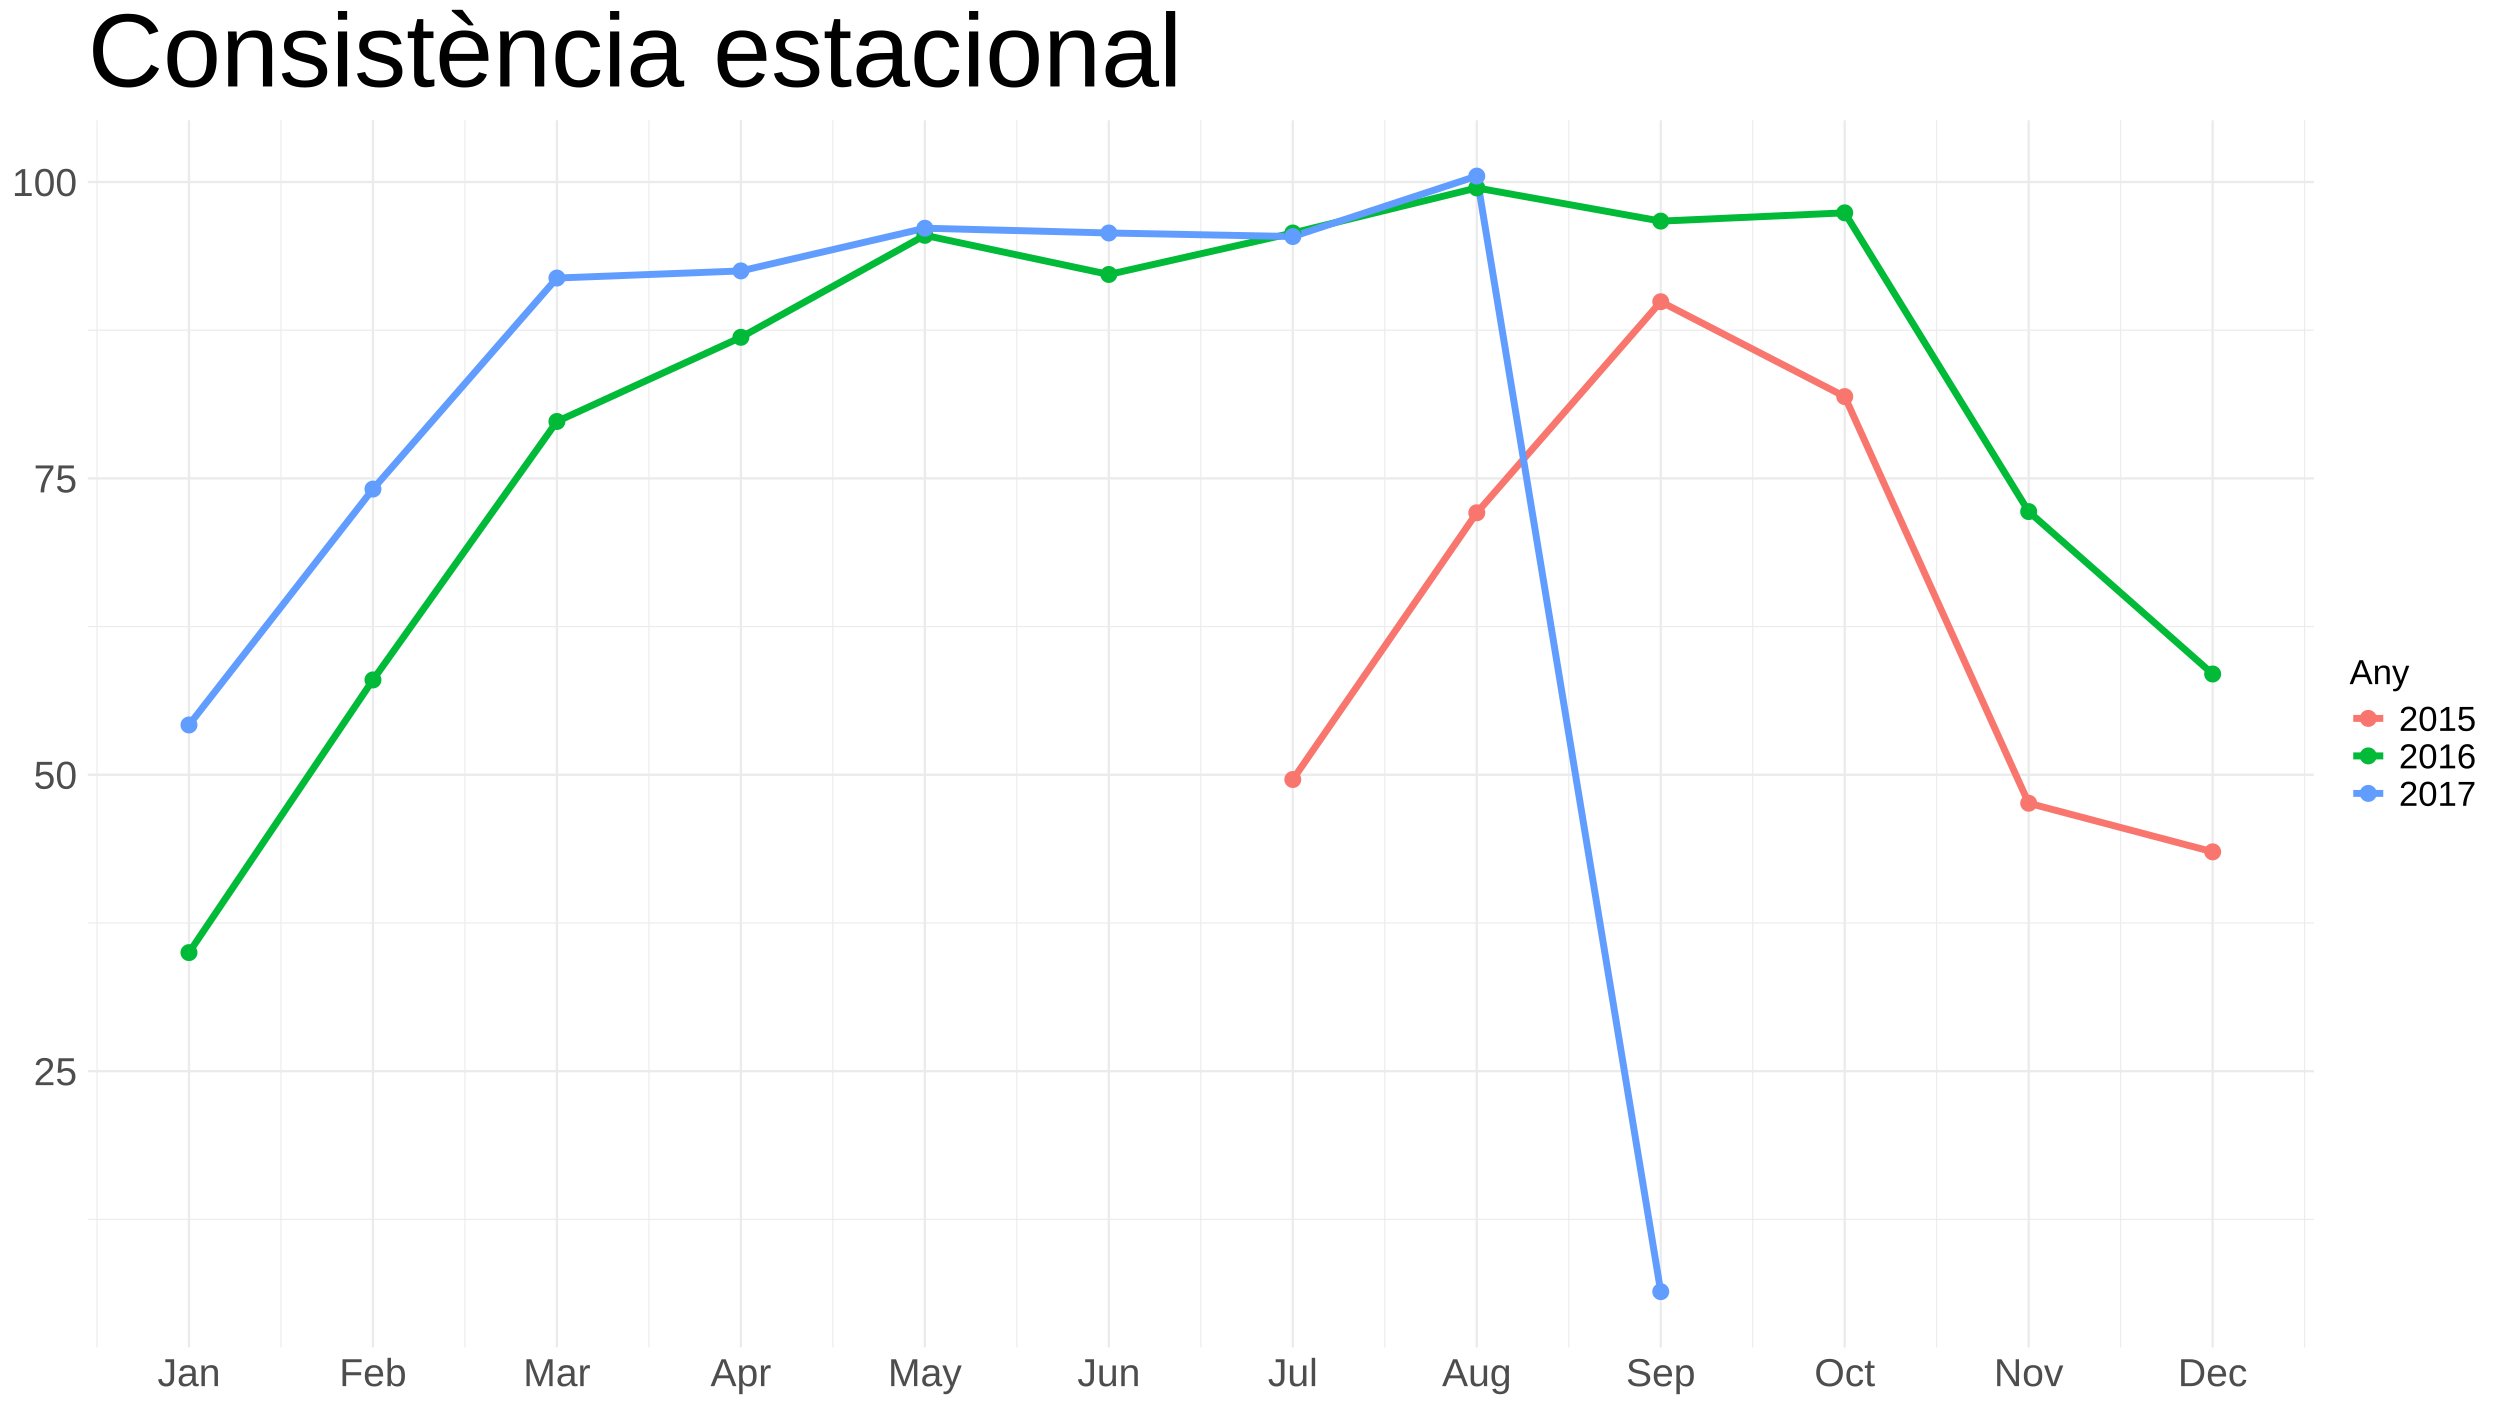
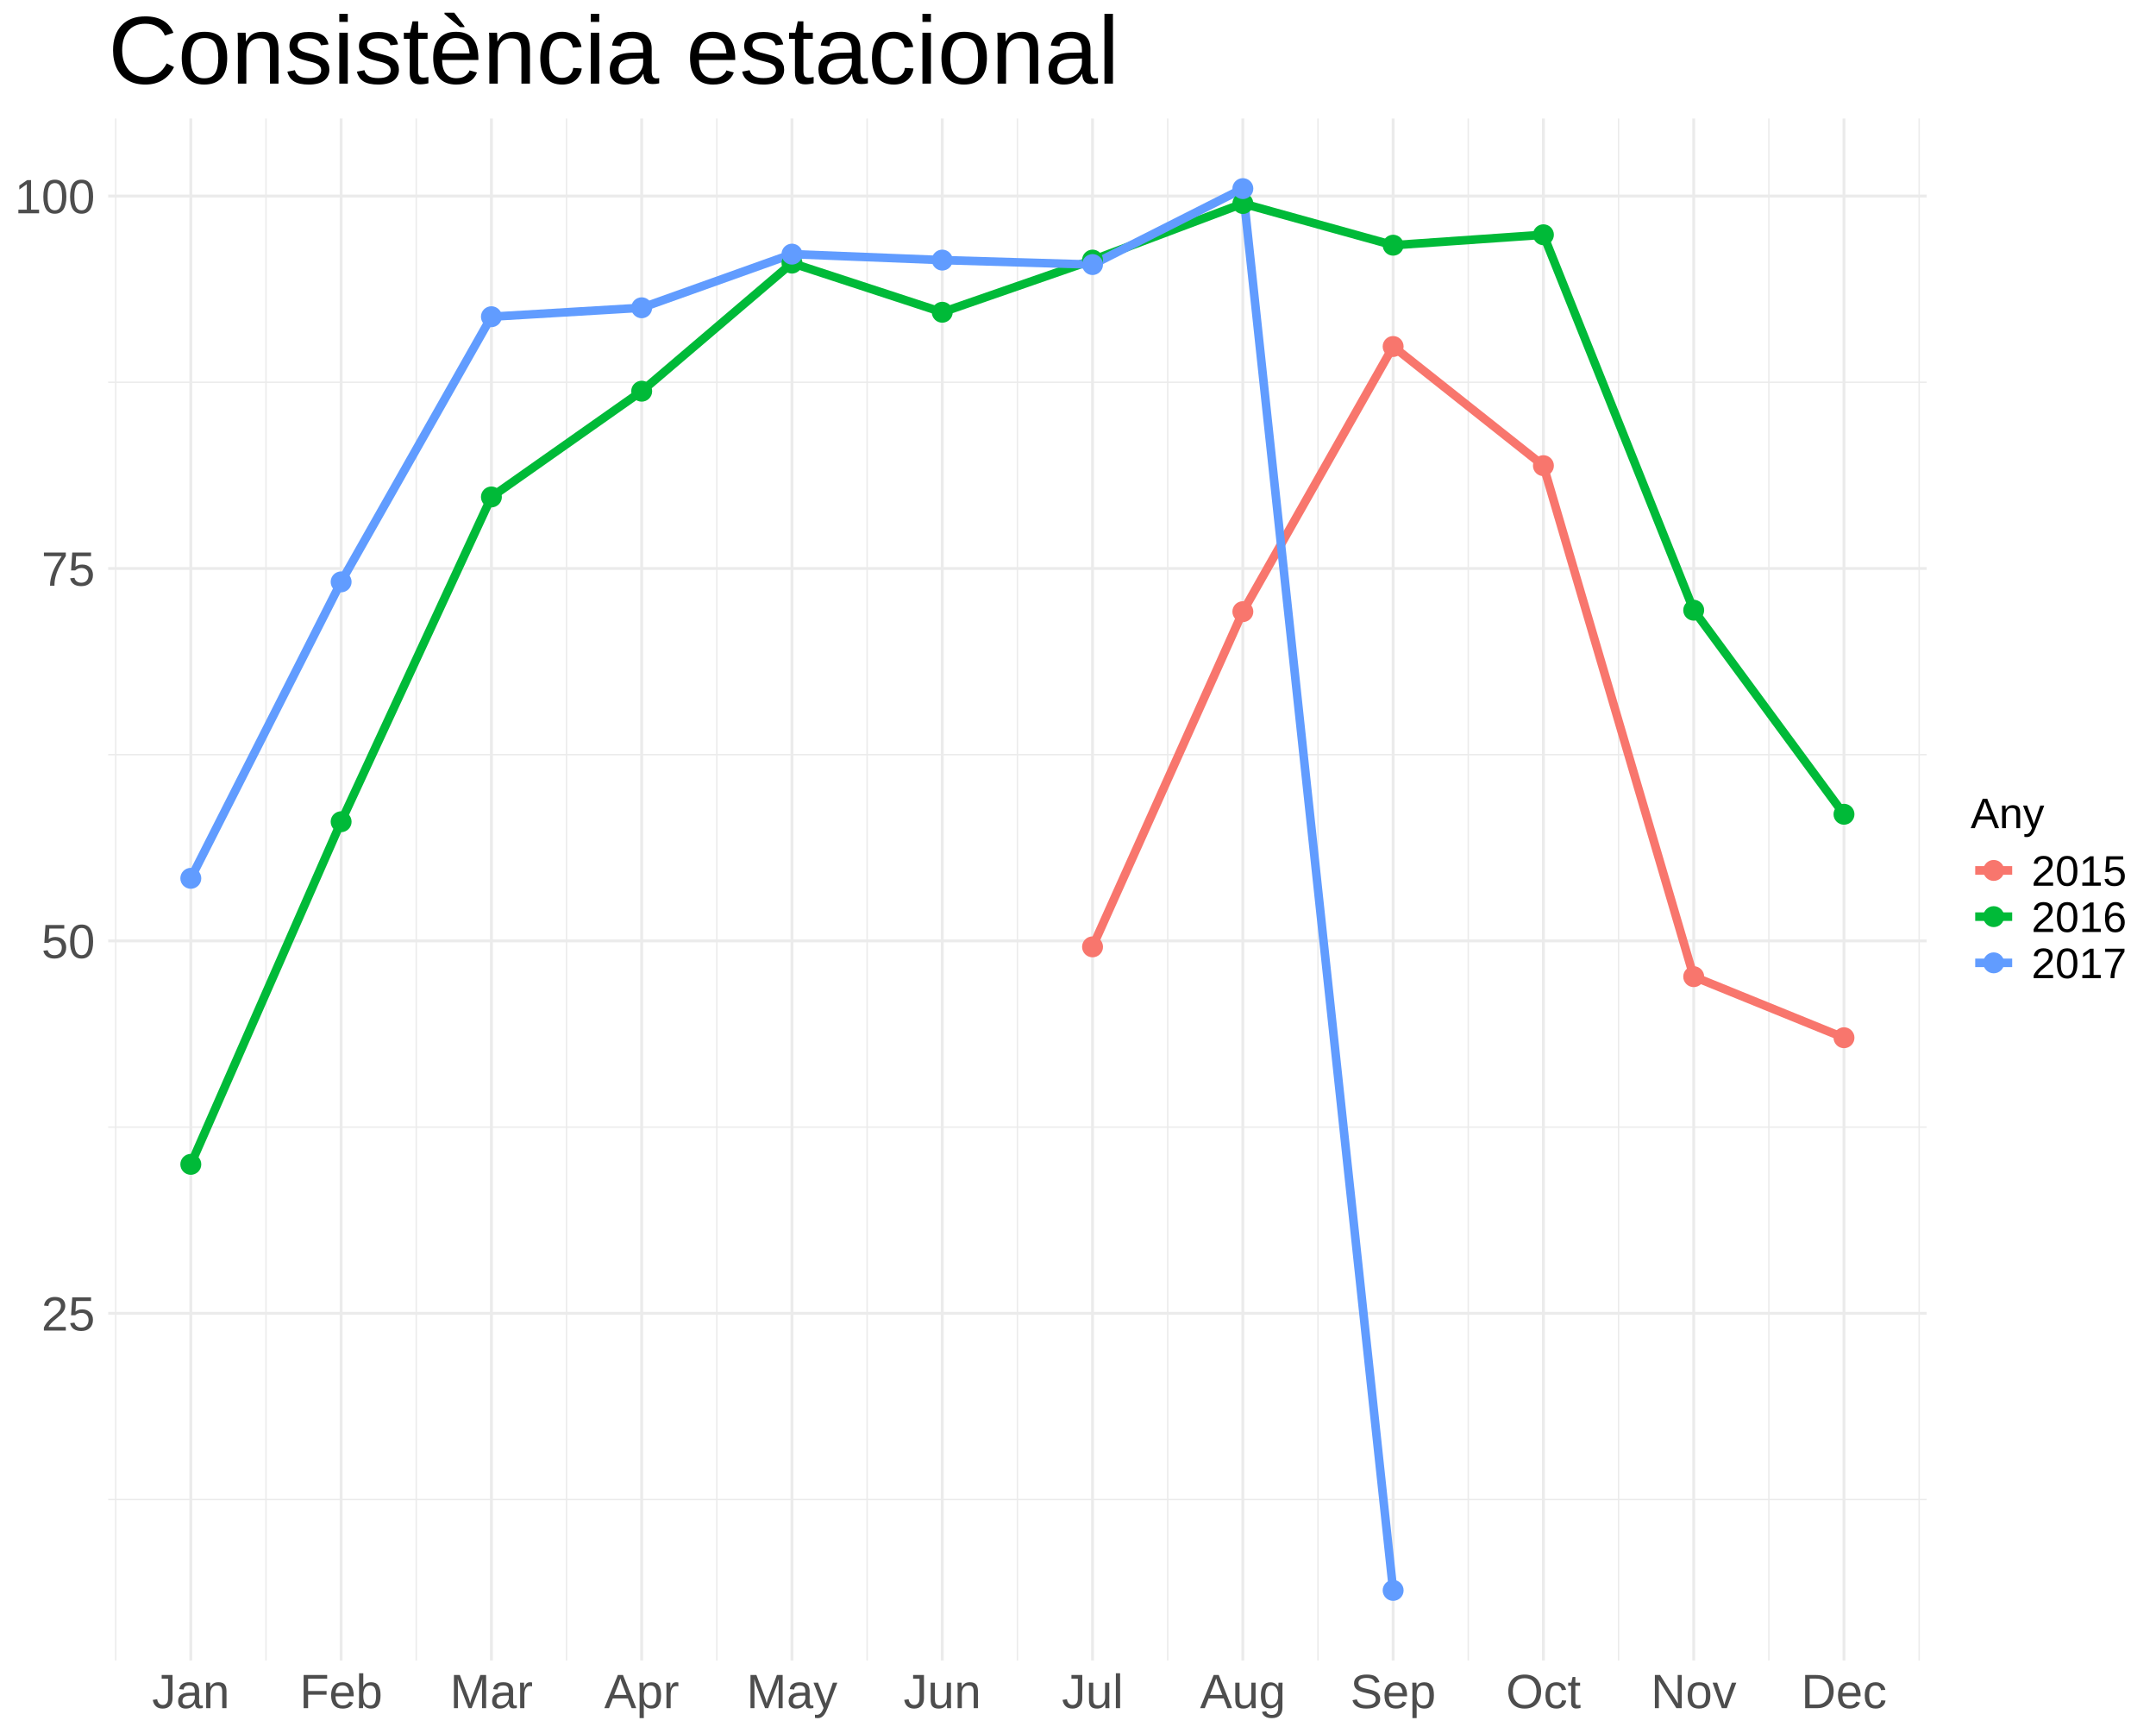
- <svg xmlns="http://www.w3.org/2000/svg" width="1152.00pt" height="648.00pt" viewBox="0 0 1152.00 648.00">
+ <svg xmlns="http://www.w3.org/2000/svg" width="806.40pt" height="648.00pt" viewBox="0 0 806.40 648.00">
  <g class="svglite">
    <defs>
      <style type="text/css">
    .svglite line, .svglite polyline, .svglite polygon, .svglite path, .svglite rect, .svglite circle {
      fill: none;
      stroke: #000000;
      stroke-linecap: round;
      stroke-linejoin: round;
      stroke-miterlimit: 10.00;
    }
    .svglite text {
      white-space: pre;
    }
    .svglite g.glyphgroup path {
      fill: inherit;
      stroke: none;
    }
  </style>
    </defs>
    <rect width="100%" height="100%" style="stroke: none; fill: none;" />
    <defs>
-       <clipPath id="cpMC4wMHwxMTUyLjAwfDAuMDB8NjQ4LjAw">
-         <rect x="0.00" y="0.00" width="1152.00" height="648.00" />
+       <clipPath id="cpMC4wMHw4MDYuNDB8MC4wMHw2NDguMDA=">
+         <rect x="0.00" y="0.00" width="806.40" height="648.00" />
      </clipPath>
    </defs>
-     <g clip-path="url(#cpMC4wMHwxMTUyLjAwfDAuMDB8NjQ4LjAw)">
-       <rect x="0" y="0.00" width="1152.00" height="648.00" style="stroke-width: 1.07; stroke: none;" />
+     <g clip-path="url(#cpMC4wMHw4MDYuNDB8MC4wMHw2NDguMDA=)">
+       <rect x="0.00" y="0.00" width="806.40" height="648.00" style="stroke-width: 1.07; stroke: none;" />
    </g>
    <defs>
-       <clipPath id="cpNDAuNDZ8MTA2Ni4yMnw1NS40M3w2MjAuOTE=">
-         <rect x="40.46" y="55.43" width="1025.76" height="565.47" />
+       <clipPath id="cpNDAuNDZ8NzIwLjYyfDQ0LjMyfDYyMC45MQ==">
+         <rect x="40.46" y="44.32" width="680.16" height="576.59" />
      </clipPath>
    </defs>
-     <g clip-path="url(#cpNDAuNDZ8MTA2Ni4yMnw1NS40M3w2MjAuOTE=)">
-       <rect x="40.46" y="55.43" width="1025.76" height="565.47" style="stroke-width: 1.07; stroke: none;" />
-       <polyline points="40.46,561.88 1066.22,561.88 " style="stroke-width: 0.53; stroke: #EBEBEB; stroke-linecap: butt;" />
-       <polyline points="40.46,425.30 1066.22,425.30 " style="stroke-width: 0.53; stroke: #EBEBEB; stroke-linecap: butt;" />
-       <polyline points="40.46,288.73 1066.22,288.73 " style="stroke-width: 0.53; stroke: #EBEBEB; stroke-linecap: butt;" />
-       <polyline points="40.46,152.16 1066.22,152.16 " style="stroke-width: 0.53; stroke: #EBEBEB; stroke-linecap: butt;" />
-       <polyline points="44.70,620.91 44.70,55.43 " style="stroke-width: 0.53; stroke: #EBEBEB; stroke-linecap: butt;" />
-       <polyline points="129.47,620.91 129.47,55.43 " style="stroke-width: 0.53; stroke: #EBEBEB; stroke-linecap: butt;" />
-       <polyline points="214.24,620.91 214.24,55.43 " style="stroke-width: 0.53; stroke: #EBEBEB; stroke-linecap: butt;" />
-       <polyline points="299.02,620.91 299.02,55.43 " style="stroke-width: 0.53; stroke: #EBEBEB; stroke-linecap: butt;" />
-       <polyline points="383.79,620.91 383.79,55.43 " style="stroke-width: 0.53; stroke: #EBEBEB; stroke-linecap: butt;" />
-       <polyline points="468.56,620.91 468.56,55.43 " style="stroke-width: 0.53; stroke: #EBEBEB; stroke-linecap: butt;" />
-       <polyline points="553.34,620.91 553.34,55.43 " style="stroke-width: 0.53; stroke: #EBEBEB; stroke-linecap: butt;" />
-       <polyline points="638.11,620.91 638.11,55.43 " style="stroke-width: 0.53; stroke: #EBEBEB; stroke-linecap: butt;" />
-       <polyline points="722.89,620.91 722.89,55.43 " style="stroke-width: 0.53; stroke: #EBEBEB; stroke-linecap: butt;" />
-       <polyline points="807.66,620.91 807.66,55.43 " style="stroke-width: 0.53; stroke: #EBEBEB; stroke-linecap: butt;" />
-       <polyline points="892.43,620.91 892.43,55.43 " style="stroke-width: 0.53; stroke: #EBEBEB; stroke-linecap: butt;" />
-       <polyline points="977.21,620.91 977.21,55.43 " style="stroke-width: 0.53; stroke: #EBEBEB; stroke-linecap: butt;" />
-       <polyline points="1061.98,620.91 1061.98,55.43 " style="stroke-width: 0.53; stroke: #EBEBEB; stroke-linecap: butt;" />
-       <polyline points="40.46,493.59 1066.22,493.59 " style="stroke-width: 1.07; stroke: #EBEBEB; stroke-linecap: butt;" />
-       <polyline points="40.46,357.02 1066.22,357.02 " style="stroke-width: 1.07; stroke: #EBEBEB; stroke-linecap: butt;" />
-       <polyline points="40.46,220.44 1066.22,220.44 " style="stroke-width: 1.07; stroke: #EBEBEB; stroke-linecap: butt;" />
-       <polyline points="40.46,83.87 1066.22,83.87 " style="stroke-width: 1.07; stroke: #EBEBEB; stroke-linecap: butt;" />
-       <polyline points="87.08,620.91 87.08,55.43 " style="stroke-width: 1.07; stroke: #EBEBEB; stroke-linecap: butt;" />
-       <polyline points="171.86,620.91 171.86,55.43 " style="stroke-width: 1.07; stroke: #EBEBEB; stroke-linecap: butt;" />
-       <polyline points="256.63,620.91 256.63,55.43 " style="stroke-width: 1.07; stroke: #EBEBEB; stroke-linecap: butt;" />
-       <polyline points="341.40,620.91 341.40,55.43 " style="stroke-width: 1.07; stroke: #EBEBEB; stroke-linecap: butt;" />
-       <polyline points="426.18,620.91 426.18,55.43 " style="stroke-width: 1.07; stroke: #EBEBEB; stroke-linecap: butt;" />
-       <polyline points="510.95,620.91 510.95,55.43 " style="stroke-width: 1.07; stroke: #EBEBEB; stroke-linecap: butt;" />
-       <polyline points="595.72,620.91 595.72,55.43 " style="stroke-width: 1.07; stroke: #EBEBEB; stroke-linecap: butt;" />
-       <polyline points="680.50,620.91 680.50,55.43 " style="stroke-width: 1.07; stroke: #EBEBEB; stroke-linecap: butt;" />
-       <polyline points="765.27,620.91 765.27,55.43 " style="stroke-width: 1.07; stroke: #EBEBEB; stroke-linecap: butt;" />
-       <polyline points="850.05,620.91 850.05,55.43 " style="stroke-width: 1.07; stroke: #EBEBEB; stroke-linecap: butt;" />
-       <polyline points="934.82,620.91 934.82,55.43 " style="stroke-width: 1.07; stroke: #EBEBEB; stroke-linecap: butt;" />
-       <polyline points="1019.59,620.91 1019.59,55.43 " style="stroke-width: 1.07; stroke: #EBEBEB; stroke-linecap: butt;" />
-       <polyline points="595.72,359.20 680.50,236.29 765.27,139.04 850.05,182.75 934.82,370.13 1019.59,392.53 " style="stroke-width: 3.20; stroke: #F8766D; stroke-linecap: butt;" />
-       <polyline points="87.08,438.96 171.86,313.31 256.63,194.22 341.40,155.43 426.18,108.45 510.95,126.48 595.72,107.36 680.50,86.60 765.27,101.90 850.05,98.07 934.82,235.74 1019.59,310.58 " style="stroke-width: 3.20; stroke: #00BA38; stroke-linecap: butt;" />
-       <polyline points="87.08,334.07 171.86,225.36 256.63,128.12 341.40,124.84 426.18,105.17 510.95,107.36 595.72,109.00 680.50,81.14 765.27,595.20 " style="stroke-width: 3.20; stroke: #619CFF; stroke-linecap: butt;" />
-       <circle cx="595.72" cy="359.20" r="3.56" style="stroke-width: 0.71; stroke: #F8766D; fill: #F8766D;" />
-       <circle cx="680.50" cy="236.29" r="3.56" style="stroke-width: 0.71; stroke: #F8766D; fill: #F8766D;" />
-       <circle cx="765.27" cy="139.04" r="3.56" style="stroke-width: 0.71; stroke: #F8766D; fill: #F8766D;" />
-       <circle cx="850.05" cy="182.75" r="3.56" style="stroke-width: 0.71; stroke: #F8766D; fill: #F8766D;" />
-       <circle cx="934.82" cy="370.13" r="3.56" style="stroke-width: 0.71; stroke: #F8766D; fill: #F8766D;" />
-       <circle cx="1019.59" cy="392.53" r="3.56" style="stroke-width: 0.71; stroke: #F8766D; fill: #F8766D;" />
-       <circle cx="87.08" cy="438.96" r="3.56" style="stroke-width: 0.71; stroke: #00BA38; fill: #00BA38;" />
-       <circle cx="171.86" cy="313.31" r="3.56" style="stroke-width: 0.71; stroke: #00BA38; fill: #00BA38;" />
-       <circle cx="256.63" cy="194.22" r="3.56" style="stroke-width: 0.71; stroke: #00BA38; fill: #00BA38;" />
-       <circle cx="341.40" cy="155.43" r="3.56" style="stroke-width: 0.71; stroke: #00BA38; fill: #00BA38;" />
-       <circle cx="426.18" cy="108.45" r="3.56" style="stroke-width: 0.71; stroke: #00BA38; fill: #00BA38;" />
-       <circle cx="510.95" cy="126.48" r="3.56" style="stroke-width: 0.71; stroke: #00BA38; fill: #00BA38;" />
-       <circle cx="595.72" cy="107.36" r="3.56" style="stroke-width: 0.71; stroke: #00BA38; fill: #00BA38;" />
-       <circle cx="680.50" cy="86.60" r="3.56" style="stroke-width: 0.71; stroke: #00BA38; fill: #00BA38;" />
-       <circle cx="765.27" cy="101.90" r="3.56" style="stroke-width: 0.71; stroke: #00BA38; fill: #00BA38;" />
-       <circle cx="850.05" cy="98.07" r="3.56" style="stroke-width: 0.71; stroke: #00BA38; fill: #00BA38;" />
-       <circle cx="934.82" cy="235.74" r="3.56" style="stroke-width: 0.71; stroke: #00BA38; fill: #00BA38;" />
-       <circle cx="1019.59" cy="310.58" r="3.56" style="stroke-width: 0.71; stroke: #00BA38; fill: #00BA38;" />
-       <circle cx="87.08" cy="334.07" r="3.56" style="stroke-width: 0.71; stroke: #619CFF; fill: #619CFF;" />
-       <circle cx="171.86" cy="225.36" r="3.56" style="stroke-width: 0.71; stroke: #619CFF; fill: #619CFF;" />
-       <circle cx="256.63" cy="128.12" r="3.56" style="stroke-width: 0.71; stroke: #619CFF; fill: #619CFF;" />
-       <circle cx="341.40" cy="124.84" r="3.56" style="stroke-width: 0.71; stroke: #619CFF; fill: #619CFF;" />
-       <circle cx="426.18" cy="105.17" r="3.56" style="stroke-width: 0.71; stroke: #619CFF; fill: #619CFF;" />
-       <circle cx="510.95" cy="107.36" r="3.56" style="stroke-width: 0.71; stroke: #619CFF; fill: #619CFF;" />
-       <circle cx="595.72" cy="109.00" r="3.56" style="stroke-width: 0.71; stroke: #619CFF; fill: #619CFF;" />
-       <circle cx="680.50" cy="81.14" r="3.56" style="stroke-width: 0.71; stroke: #619CFF; fill: #619CFF;" />
-       <circle cx="765.27" cy="595.20" r="3.56" style="stroke-width: 0.71; stroke: #619CFF; fill: #619CFF;" />
+     <g clip-path="url(#cpNDAuNDZ8NzIwLjYyfDQ0LjMyfDYyMC45MQ==)">
+       <rect x="40.46" y="44.32" width="680.16" height="576.59" style="stroke-width: 1.07; stroke: none;" />
+       <polyline points="40.46,560.72 720.62,560.72 " style="stroke-width: 0.53; stroke: #EBEBEB; stroke-linecap: butt;" />
+       <polyline points="40.46,421.46 720.62,421.46 " style="stroke-width: 0.53; stroke: #EBEBEB; stroke-linecap: butt;" />
+       <polyline points="40.46,282.20 720.62,282.20 " style="stroke-width: 0.53; stroke: #EBEBEB; stroke-linecap: butt;" />
+       <polyline points="40.46,142.94 720.62,142.94 " style="stroke-width: 0.53; stroke: #EBEBEB; stroke-linecap: butt;" />
+       <polyline points="43.27,620.91 43.27,44.32 " style="stroke-width: 0.53; stroke: #EBEBEB; stroke-linecap: butt;" />
+       <polyline points="99.48,620.91 99.48,44.32 " style="stroke-width: 0.53; stroke: #EBEBEB; stroke-linecap: butt;" />
+       <polyline points="155.69,620.91 155.69,44.32 " style="stroke-width: 0.53; stroke: #EBEBEB; stroke-linecap: butt;" />
+       <polyline points="211.90,620.91 211.90,44.32 " style="stroke-width: 0.53; stroke: #EBEBEB; stroke-linecap: butt;" />
+       <polyline points="268.11,620.91 268.11,44.32 " style="stroke-width: 0.53; stroke: #EBEBEB; stroke-linecap: butt;" />
+       <polyline points="324.33,620.91 324.33,44.32 " style="stroke-width: 0.53; stroke: #EBEBEB; stroke-linecap: butt;" />
+       <polyline points="380.54,620.91 380.54,44.32 " style="stroke-width: 0.53; stroke: #EBEBEB; stroke-linecap: butt;" />
+       <polyline points="436.75,620.91 436.75,44.32 " style="stroke-width: 0.53; stroke: #EBEBEB; stroke-linecap: butt;" />
+       <polyline points="492.96,620.91 492.96,44.32 " style="stroke-width: 0.53; stroke: #EBEBEB; stroke-linecap: butt;" />
+       <polyline points="549.17,620.91 549.17,44.32 " style="stroke-width: 0.53; stroke: #EBEBEB; stroke-linecap: butt;" />
+       <polyline points="605.38,620.91 605.38,44.32 " style="stroke-width: 0.53; stroke: #EBEBEB; stroke-linecap: butt;" />
+       <polyline points="661.60,620.91 661.60,44.32 " style="stroke-width: 0.53; stroke: #EBEBEB; stroke-linecap: butt;" />
+       <polyline points="717.81,620.91 717.81,44.32 " style="stroke-width: 0.53; stroke: #EBEBEB; stroke-linecap: butt;" />
+       <polyline points="40.46,491.09 720.62,491.09 " style="stroke-width: 1.07; stroke: #EBEBEB; stroke-linecap: butt;" />
+       <polyline points="40.46,351.83 720.62,351.83 " style="stroke-width: 1.07; stroke: #EBEBEB; stroke-linecap: butt;" />
+       <polyline points="40.46,212.57 720.62,212.57 " style="stroke-width: 1.07; stroke: #EBEBEB; stroke-linecap: butt;" />
+       <polyline points="40.46,73.31 720.62,73.31 " style="stroke-width: 1.07; stroke: #EBEBEB; stroke-linecap: butt;" />
+       <polyline points="71.37,620.91 71.37,44.32 " style="stroke-width: 1.07; stroke: #EBEBEB; stroke-linecap: butt;" />
+       <polyline points="127.59,620.91 127.59,44.32 " style="stroke-width: 1.07; stroke: #EBEBEB; stroke-linecap: butt;" />
+       <polyline points="183.80,620.91 183.80,44.32 " style="stroke-width: 1.07; stroke: #EBEBEB; stroke-linecap: butt;" />
+       <polyline points="240.01,620.91 240.01,44.32 " style="stroke-width: 1.07; stroke: #EBEBEB; stroke-linecap: butt;" />
+       <polyline points="296.22,620.91 296.22,44.32 " style="stroke-width: 1.07; stroke: #EBEBEB; stroke-linecap: butt;" />
+       <polyline points="352.43,620.91 352.43,44.32 " style="stroke-width: 1.07; stroke: #EBEBEB; stroke-linecap: butt;" />
+       <polyline points="408.64,620.91 408.64,44.32 " style="stroke-width: 1.07; stroke: #EBEBEB; stroke-linecap: butt;" />
+       <polyline points="464.86,620.91 464.86,44.32 " style="stroke-width: 1.07; stroke: #EBEBEB; stroke-linecap: butt;" />
+       <polyline points="521.07,620.91 521.07,44.32 " style="stroke-width: 1.07; stroke: #EBEBEB; stroke-linecap: butt;" />
+       <polyline points="577.28,620.91 577.28,44.32 " style="stroke-width: 1.07; stroke: #EBEBEB; stroke-linecap: butt;" />
+       <polyline points="633.49,620.91 633.49,44.32 " style="stroke-width: 1.07; stroke: #EBEBEB; stroke-linecap: butt;" />
+       <polyline points="689.70,620.91 689.70,44.32 " style="stroke-width: 1.07; stroke: #EBEBEB; stroke-linecap: butt;" />
+       <polyline points="408.64,354.06 464.86,228.72 521.07,129.57 577.28,174.13 633.49,365.20 689.70,388.04 " style="stroke-width: 3.20; stroke: #F8766D; stroke-linecap: butt;" />
+       <polyline points="71.37,435.39 127.59,307.27 183.80,185.83 240.01,146.28 296.22,98.38 352.43,116.76 408.64,97.26 464.86,76.10 521.07,91.69 577.28,87.79 633.49,228.17 689.70,304.48 " style="stroke-width: 3.20; stroke: #00BA38; stroke-linecap: butt;" />
+       <polyline points="71.37,328.43 127.59,217.58 183.80,118.43 240.01,115.09 296.22,95.03 352.43,97.26 408.64,98.93 464.86,70.53 521.07,594.70 " style="stroke-width: 3.20; stroke: #619CFF; stroke-linecap: butt;" />
+       <circle cx="408.64" cy="354.06" r="3.56" style="stroke-width: 0.71; stroke: #F8766D; fill: #F8766D;" />
+       <circle cx="464.86" cy="228.72" r="3.56" style="stroke-width: 0.71; stroke: #F8766D; fill: #F8766D;" />
+       <circle cx="521.07" cy="129.57" r="3.56" style="stroke-width: 0.71; stroke: #F8766D; fill: #F8766D;" />
+       <circle cx="577.28" cy="174.13" r="3.56" style="stroke-width: 0.71; stroke: #F8766D; fill: #F8766D;" />
+       <circle cx="633.49" cy="365.20" r="3.56" style="stroke-width: 0.71; stroke: #F8766D; fill: #F8766D;" />
+       <circle cx="689.70" cy="388.04" r="3.56" style="stroke-width: 0.71; stroke: #F8766D; fill: #F8766D;" />
+       <circle cx="71.37" cy="435.39" r="3.56" style="stroke-width: 0.71; stroke: #00BA38; fill: #00BA38;" />
+       <circle cx="127.59" cy="307.27" r="3.56" style="stroke-width: 0.71; stroke: #00BA38; fill: #00BA38;" />
+       <circle cx="183.80" cy="185.83" r="3.56" style="stroke-width: 0.71; stroke: #00BA38; fill: #00BA38;" />
+       <circle cx="240.01" cy="146.28" r="3.56" style="stroke-width: 0.71; stroke: #00BA38; fill: #00BA38;" />
+       <circle cx="296.22" cy="98.38" r="3.56" style="stroke-width: 0.71; stroke: #00BA38; fill: #00BA38;" />
+       <circle cx="352.43" cy="116.76" r="3.56" style="stroke-width: 0.71; stroke: #00BA38; fill: #00BA38;" />
+       <circle cx="408.64" cy="97.26" r="3.56" style="stroke-width: 0.71; stroke: #00BA38; fill: #00BA38;" />
+       <circle cx="464.86" cy="76.10" r="3.56" style="stroke-width: 0.71; stroke: #00BA38; fill: #00BA38;" />
+       <circle cx="521.07" cy="91.69" r="3.56" style="stroke-width: 0.71; stroke: #00BA38; fill: #00BA38;" />
+       <circle cx="577.28" cy="87.79" r="3.56" style="stroke-width: 0.71; stroke: #00BA38; fill: #00BA38;" />
+       <circle cx="633.49" cy="228.17" r="3.56" style="stroke-width: 0.71; stroke: #00BA38; fill: #00BA38;" />
+       <circle cx="689.70" cy="304.48" r="3.56" style="stroke-width: 0.71; stroke: #00BA38; fill: #00BA38;" />
+       <circle cx="71.37" cy="328.43" r="3.56" style="stroke-width: 0.71; stroke: #619CFF; fill: #619CFF;" />
+       <circle cx="127.59" cy="217.58" r="3.56" style="stroke-width: 0.71; stroke: #619CFF; fill: #619CFF;" />
+       <circle cx="183.80" cy="118.43" r="3.56" style="stroke-width: 0.71; stroke: #619CFF; fill: #619CFF;" />
+       <circle cx="240.01" cy="115.09" r="3.56" style="stroke-width: 0.71; stroke: #619CFF; fill: #619CFF;" />
+       <circle cx="296.22" cy="95.03" r="3.56" style="stroke-width: 0.71; stroke: #619CFF; fill: #619CFF;" />
+       <circle cx="352.43" cy="97.26" r="3.56" style="stroke-width: 0.71; stroke: #619CFF; fill: #619CFF;" />
+       <circle cx="408.64" cy="98.93" r="3.56" style="stroke-width: 0.71; stroke: #619CFF; fill: #619CFF;" />
+       <circle cx="464.86" cy="70.53" r="3.56" style="stroke-width: 0.71; stroke: #619CFF; fill: #619CFF;" />
+       <circle cx="521.07" cy="594.70" r="3.56" style="stroke-width: 0.71; stroke: #619CFF; fill: #619CFF;" />
    </g>
-     <g clip-path="url(#cpMC4wMHwxMTUyLjAwfDAuMDB8NjQ4LjAw)">
-       <text x="35.53" y="500.04" text-anchor="end" style="font-size: 18.00px;fill: #4D4D4D; font-family: &quot;Arial&quot;;" textLength="20.03px" lengthAdjust="spacingAndGlyphs">25</text>
-       <text x="35.53" y="363.46" text-anchor="end" style="font-size: 18.00px;fill: #4D4D4D; font-family: &quot;Arial&quot;;" textLength="20.03px" lengthAdjust="spacingAndGlyphs">50</text>
-       <text x="35.53" y="226.89" text-anchor="end" style="font-size: 18.00px;fill: #4D4D4D; font-family: &quot;Arial&quot;;" textLength="20.03px" lengthAdjust="spacingAndGlyphs">75</text>
-       <text x="35.53" y="90.31" text-anchor="end" style="font-size: 18.00px;fill: #4D4D4D; font-family: &quot;Arial&quot;;" textLength="30.05px" lengthAdjust="spacingAndGlyphs">100</text>
-       <text x="87.08" y="638.73" text-anchor="middle" style="font-size: 18.00px;fill: #4D4D4D; font-family: &quot;Arial&quot;;" textLength="29.03px" lengthAdjust="spacingAndGlyphs">Jan</text>
-       <text x="171.86" y="638.73" text-anchor="middle" style="font-size: 18.00px;fill: #4D4D4D; font-family: &quot;Arial&quot;;" textLength="31.03px" lengthAdjust="spacingAndGlyphs">Feb</text>
-       <text x="256.63" y="638.73" text-anchor="middle" style="font-size: 18.00px;fill: #4D4D4D; font-family: &quot;Arial&quot;;" textLength="31.02px" lengthAdjust="spacingAndGlyphs">Mar</text>
-       <text x="341.40" y="638.73" text-anchor="middle" style="font-size: 18.00px;fill: #4D4D4D; font-family: &quot;Arial&quot;;" textLength="28.02px" lengthAdjust="spacingAndGlyphs">Apr</text>
-       <text x="426.18" y="638.73" text-anchor="middle" style="font-size: 18.00px;fill: #4D4D4D; font-family: &quot;Arial&quot;;" textLength="34.02px" lengthAdjust="spacingAndGlyphs">May</text>
-       <text x="510.95" y="638.73" text-anchor="middle" style="font-size: 18.00px;fill: #4D4D4D; font-family: &quot;Arial&quot;;" textLength="29.03px" lengthAdjust="spacingAndGlyphs">Jun</text>
-       <text x="595.72" y="638.73" text-anchor="middle" style="font-size: 18.00px;fill: #4D4D4D; font-family: &quot;Arial&quot;;" textLength="23.02px" lengthAdjust="spacingAndGlyphs">Jul</text>
-       <text x="680.50" y="638.73" text-anchor="middle" style="font-size: 18.00px;fill: #4D4D4D; font-family: &quot;Arial&quot;;" textLength="32.03px" lengthAdjust="spacingAndGlyphs">Aug</text>
-       <text x="765.27" y="638.73" text-anchor="middle" style="font-size: 18.00px;fill: #4D4D4D; font-family: &quot;Arial&quot;;" textLength="32.03px" lengthAdjust="spacingAndGlyphs">Sep</text>
-       <text x="850.05" y="638.73" text-anchor="middle" style="font-size: 18.00px;fill: #4D4D4D; font-family: &quot;Arial&quot;;" textLength="28.00px" lengthAdjust="spacingAndGlyphs">Oct</text>
-       <text x="934.82" y="638.73" text-anchor="middle" style="font-size: 18.00px;fill: #4D4D4D; font-family: &quot;Arial&quot;;" textLength="32.02px" lengthAdjust="spacingAndGlyphs">Nov</text>
-       <text x="1019.59" y="638.73" text-anchor="middle" style="font-size: 18.00px;fill: #4D4D4D; font-family: &quot;Arial&quot;;" textLength="32.02px" lengthAdjust="spacingAndGlyphs">Dec</text>
-       <text x="1082.66" y="315.24" style="font-size: 16.00px; font-family: &quot;Arial&quot;;" textLength="27.58px" lengthAdjust="spacingAndGlyphs">Any</text>
-       <line x1="1084.38" y1="331.04" x2="1098.21" y2="331.04" style="stroke-width: 3.20; stroke: #F8766D; stroke-linecap: butt;" />
-       <circle cx="1091.30" cy="331.04" r="3.56" style="stroke-width: 0.71; stroke: #F8766D; fill: #F8766D;" />
-       <line x1="1084.38" y1="348.32" x2="1098.21" y2="348.32" style="stroke-width: 3.20; stroke: #00BA38; stroke-linecap: butt;" />
-       <circle cx="1091.30" cy="348.32" r="3.56" style="stroke-width: 0.71; stroke: #00BA38; fill: #00BA38;" />
-       <line x1="1084.38" y1="365.60" x2="1098.21" y2="365.60" style="stroke-width: 3.20; stroke: #619CFF; stroke-linecap: butt;" />
-       <circle cx="1091.30" cy="365.60" r="3.56" style="stroke-width: 0.71; stroke: #619CFF; fill: #619CFF;" />
-       <text x="1105.42" y="336.77" style="font-size: 16.00px; font-family: &quot;Arial&quot;;" textLength="35.62px" lengthAdjust="spacingAndGlyphs">2015</text>
-       <text x="1105.42" y="354.05" style="font-size: 16.00px; font-family: &quot;Arial&quot;;" textLength="35.62px" lengthAdjust="spacingAndGlyphs">2016</text>
-       <text x="1105.42" y="371.33" style="font-size: 16.00px; font-family: &quot;Arial&quot;;" textLength="35.62px" lengthAdjust="spacingAndGlyphs">2017</text>
-       <text x="40.46" y="39.85" style="font-size: 48.00px; font-family: &quot;Arial&quot;;" textLength="504.42px" lengthAdjust="spacingAndGlyphs">Consistència estacional</text>
+     <g clip-path="url(#cpMC4wMHw4MDYuNDB8MC4wMHw2NDguMDA=)">
+       <text x="35.53" y="497.53" text-anchor="end" style="font-size: 18.00px;fill: #4D4D4D; font-family: &quot;Arial&quot;;" textLength="20.03px" lengthAdjust="spacingAndGlyphs">25</text>
+       <text x="35.53" y="358.27" text-anchor="end" style="font-size: 18.00px;fill: #4D4D4D; font-family: &quot;Arial&quot;;" textLength="20.03px" lengthAdjust="spacingAndGlyphs">50</text>
+       <text x="35.53" y="219.01" text-anchor="end" style="font-size: 18.00px;fill: #4D4D4D; font-family: &quot;Arial&quot;;" textLength="20.03px" lengthAdjust="spacingAndGlyphs">75</text>
+       <text x="35.53" y="79.75" text-anchor="end" style="font-size: 18.00px;fill: #4D4D4D; font-family: &quot;Arial&quot;;" textLength="30.05px" lengthAdjust="spacingAndGlyphs">100</text>
+       <text x="71.37" y="638.73" text-anchor="middle" style="font-size: 18.00px;fill: #4D4D4D; font-family: &quot;Arial&quot;;" textLength="29.03px" lengthAdjust="spacingAndGlyphs">Jan</text>
+       <text x="127.59" y="638.73" text-anchor="middle" style="font-size: 18.00px;fill: #4D4D4D; font-family: &quot;Arial&quot;;" textLength="31.03px" lengthAdjust="spacingAndGlyphs">Feb</text>
+       <text x="183.80" y="638.73" text-anchor="middle" style="font-size: 18.00px;fill: #4D4D4D; font-family: &quot;Arial&quot;;" textLength="31.02px" lengthAdjust="spacingAndGlyphs">Mar</text>
+       <text x="240.01" y="638.73" text-anchor="middle" style="font-size: 18.00px;fill: #4D4D4D; font-family: &quot;Arial&quot;;" textLength="28.02px" lengthAdjust="spacingAndGlyphs">Apr</text>
+       <text x="296.22" y="638.73" text-anchor="middle" style="font-size: 18.00px;fill: #4D4D4D; font-family: &quot;Arial&quot;;" textLength="34.02px" lengthAdjust="spacingAndGlyphs">May</text>
+       <text x="352.43" y="638.73" text-anchor="middle" style="font-size: 18.00px;fill: #4D4D4D; font-family: &quot;Arial&quot;;" textLength="29.03px" lengthAdjust="spacingAndGlyphs">Jun</text>
+       <text x="408.64" y="638.73" text-anchor="middle" style="font-size: 18.00px;fill: #4D4D4D; font-family: &quot;Arial&quot;;" textLength="23.02px" lengthAdjust="spacingAndGlyphs">Jul</text>
+       <text x="464.86" y="638.73" text-anchor="middle" style="font-size: 18.00px;fill: #4D4D4D; font-family: &quot;Arial&quot;;" textLength="32.03px" lengthAdjust="spacingAndGlyphs">Aug</text>
+       <text x="521.07" y="638.73" text-anchor="middle" style="font-size: 18.00px;fill: #4D4D4D; font-family: &quot;Arial&quot;;" textLength="32.03px" lengthAdjust="spacingAndGlyphs">Sep</text>
+       <text x="577.28" y="638.73" text-anchor="middle" style="font-size: 18.00px;fill: #4D4D4D; font-family: &quot;Arial&quot;;" textLength="28.00px" lengthAdjust="spacingAndGlyphs">Oct</text>
+       <text x="633.49" y="638.73" text-anchor="middle" style="font-size: 18.00px;fill: #4D4D4D; font-family: &quot;Arial&quot;;" textLength="32.02px" lengthAdjust="spacingAndGlyphs">Nov</text>
+       <text x="689.70" y="638.73" text-anchor="middle" style="font-size: 18.00px;fill: #4D4D4D; font-family: &quot;Arial&quot;;" textLength="32.02px" lengthAdjust="spacingAndGlyphs">Dec</text>
+       <text x="737.06" y="309.68" style="font-size: 16.00px; font-family: &quot;Arial&quot;;" textLength="27.58px" lengthAdjust="spacingAndGlyphs">Any</text>
+       <line x1="738.78" y1="325.48" x2="752.61" y2="325.48" style="stroke-width: 3.20; stroke: #F8766D; stroke-linecap: butt;" />
+       <circle cx="745.70" cy="325.48" r="3.56" style="stroke-width: 0.71; stroke: #F8766D; fill: #F8766D;" />
+       <line x1="738.78" y1="342.76" x2="752.61" y2="342.76" style="stroke-width: 3.20; stroke: #00BA38; stroke-linecap: butt;" />
+       <circle cx="745.70" cy="342.76" r="3.56" style="stroke-width: 0.71; stroke: #00BA38; fill: #00BA38;" />
+       <line x1="738.78" y1="360.04" x2="752.61" y2="360.04" style="stroke-width: 3.20; stroke: #619CFF; stroke-linecap: butt;" />
+       <circle cx="745.70" cy="360.04" r="3.56" style="stroke-width: 0.71; stroke: #619CFF; fill: #619CFF;" />
+       <text x="759.82" y="331.21" style="font-size: 16.00px; font-family: &quot;Arial&quot;;" textLength="35.62px" lengthAdjust="spacingAndGlyphs">2015</text>
+       <text x="759.82" y="348.49" style="font-size: 16.00px; font-family: &quot;Arial&quot;;" textLength="35.62px" lengthAdjust="spacingAndGlyphs">2016</text>
+       <text x="759.82" y="365.77" style="font-size: 16.00px; font-family: &quot;Arial&quot;;" textLength="35.62px" lengthAdjust="spacingAndGlyphs">2017</text>
+       <text x="40.46" y="31.26" style="font-size: 36.00px; font-family: &quot;Arial&quot;;" textLength="378.16px" lengthAdjust="spacingAndGlyphs">Consistència estacional</text>
    </g>
  </g>
</svg>
